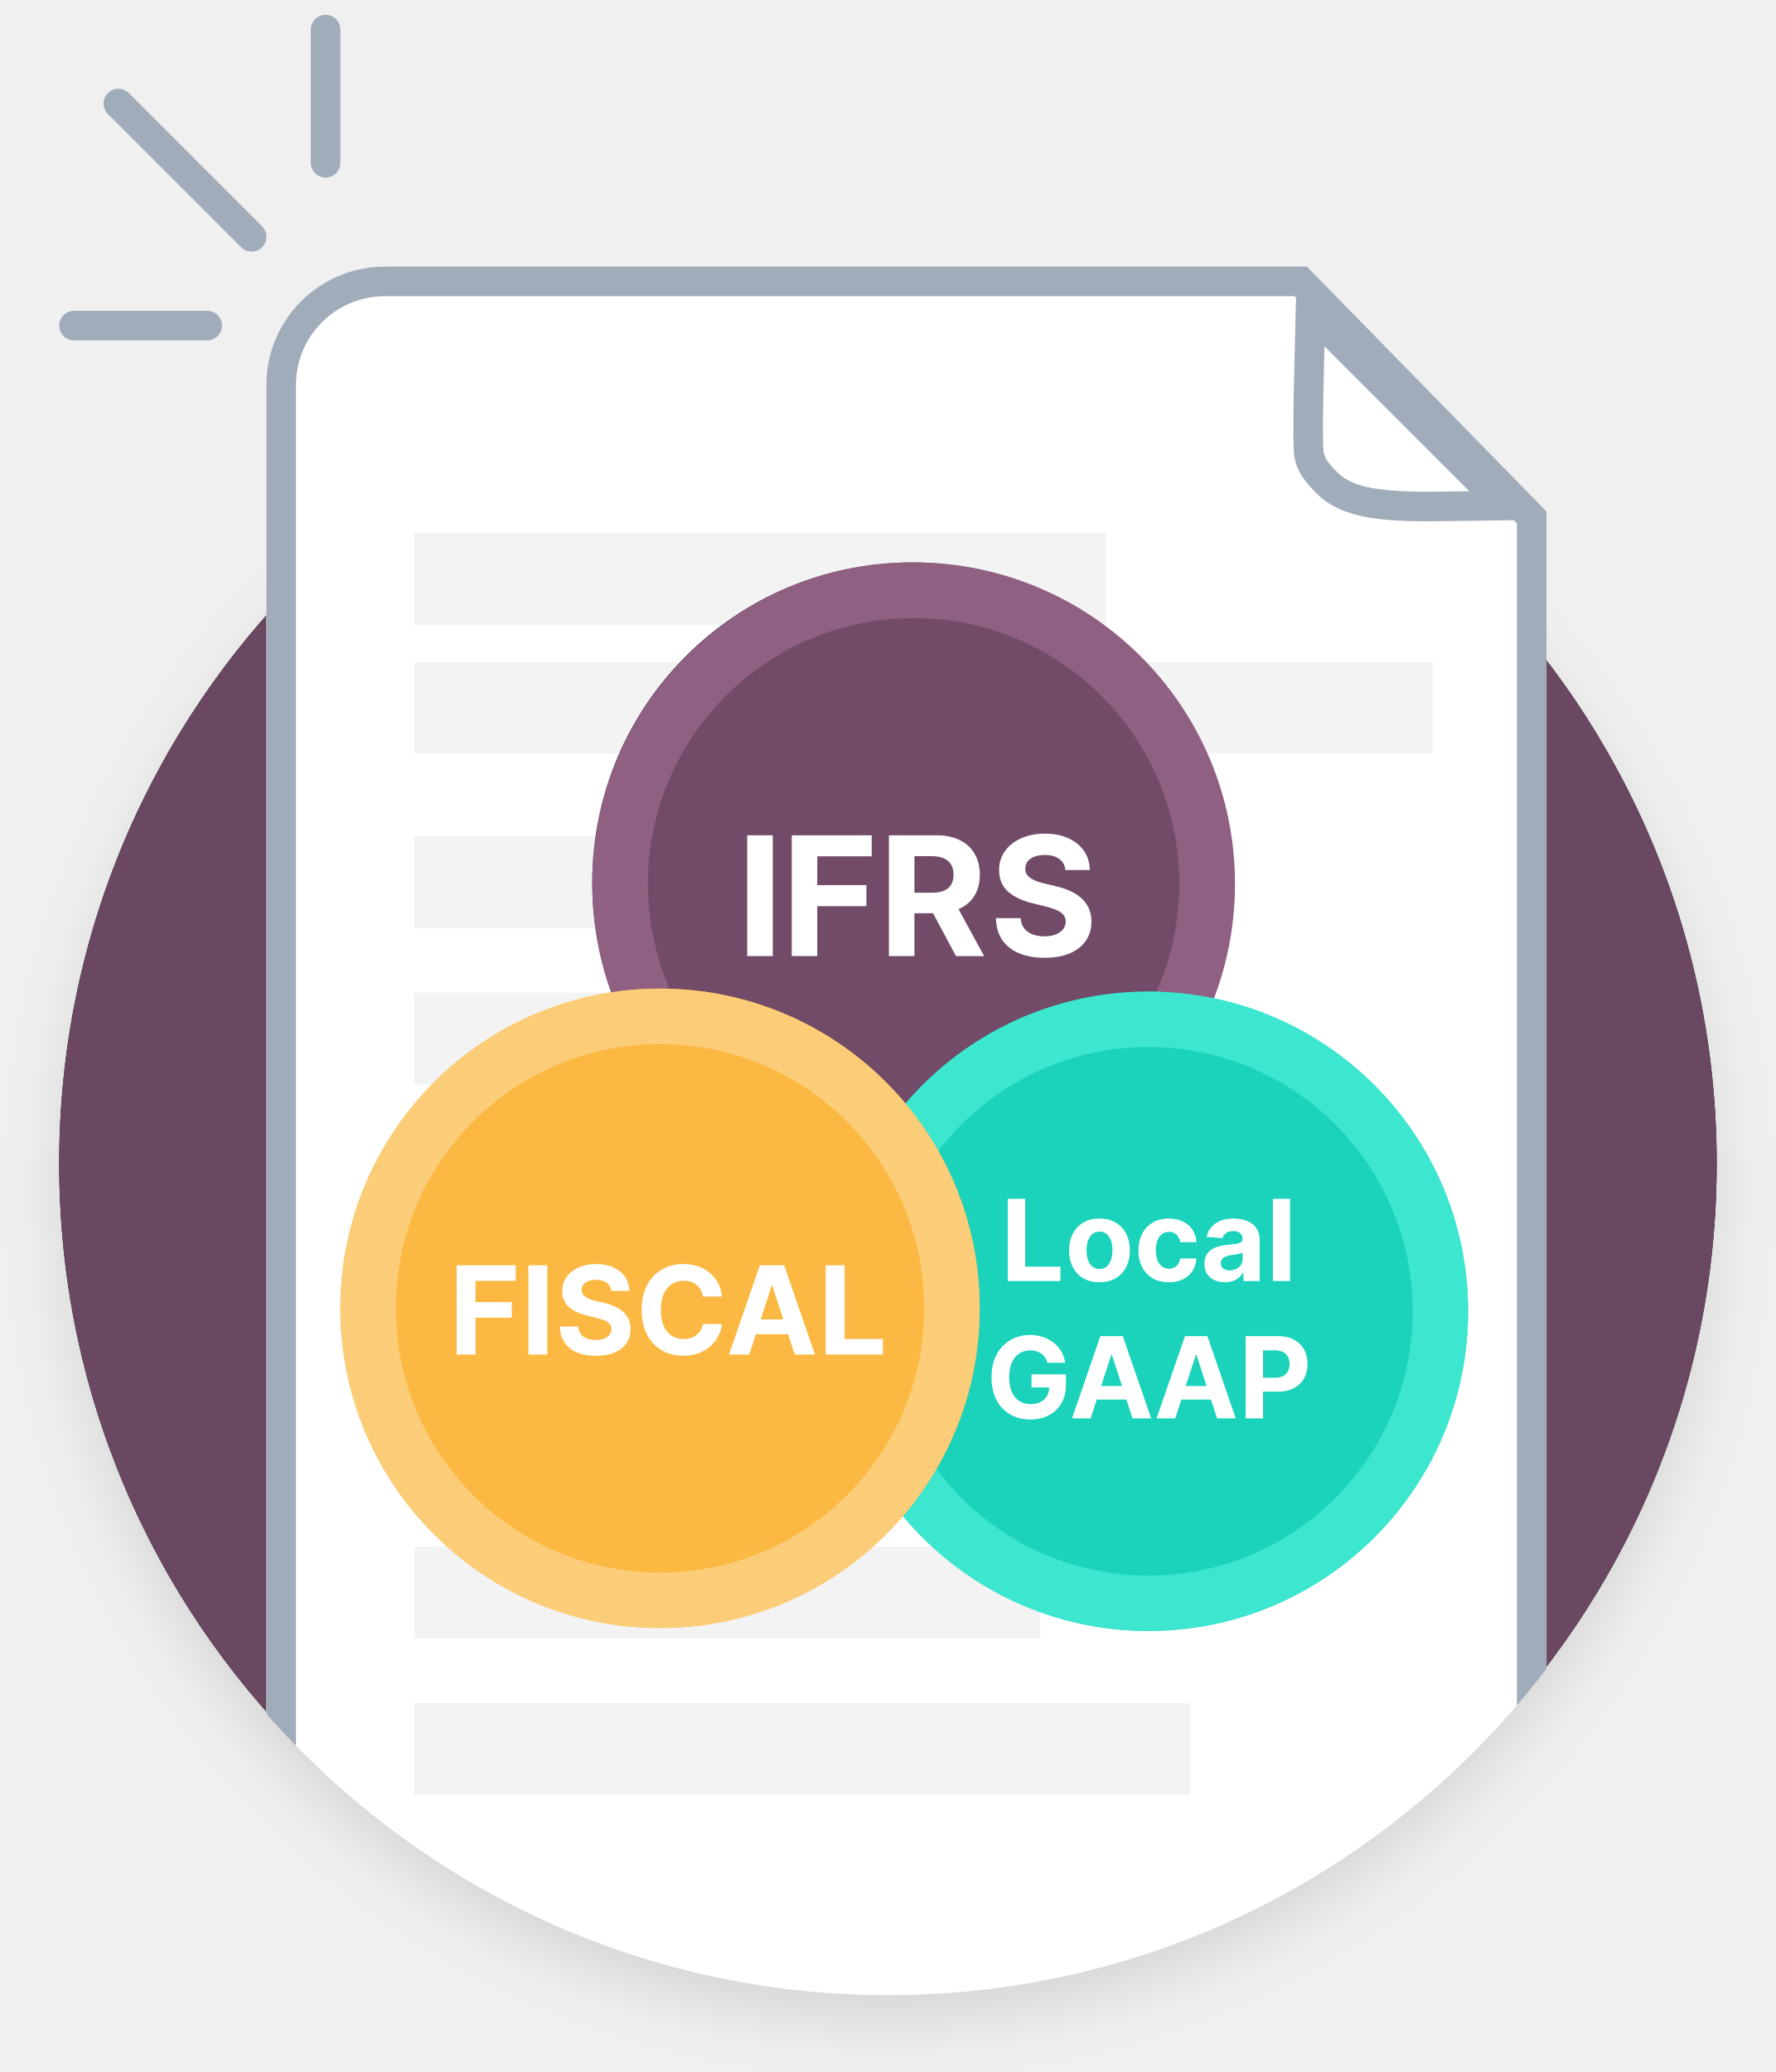
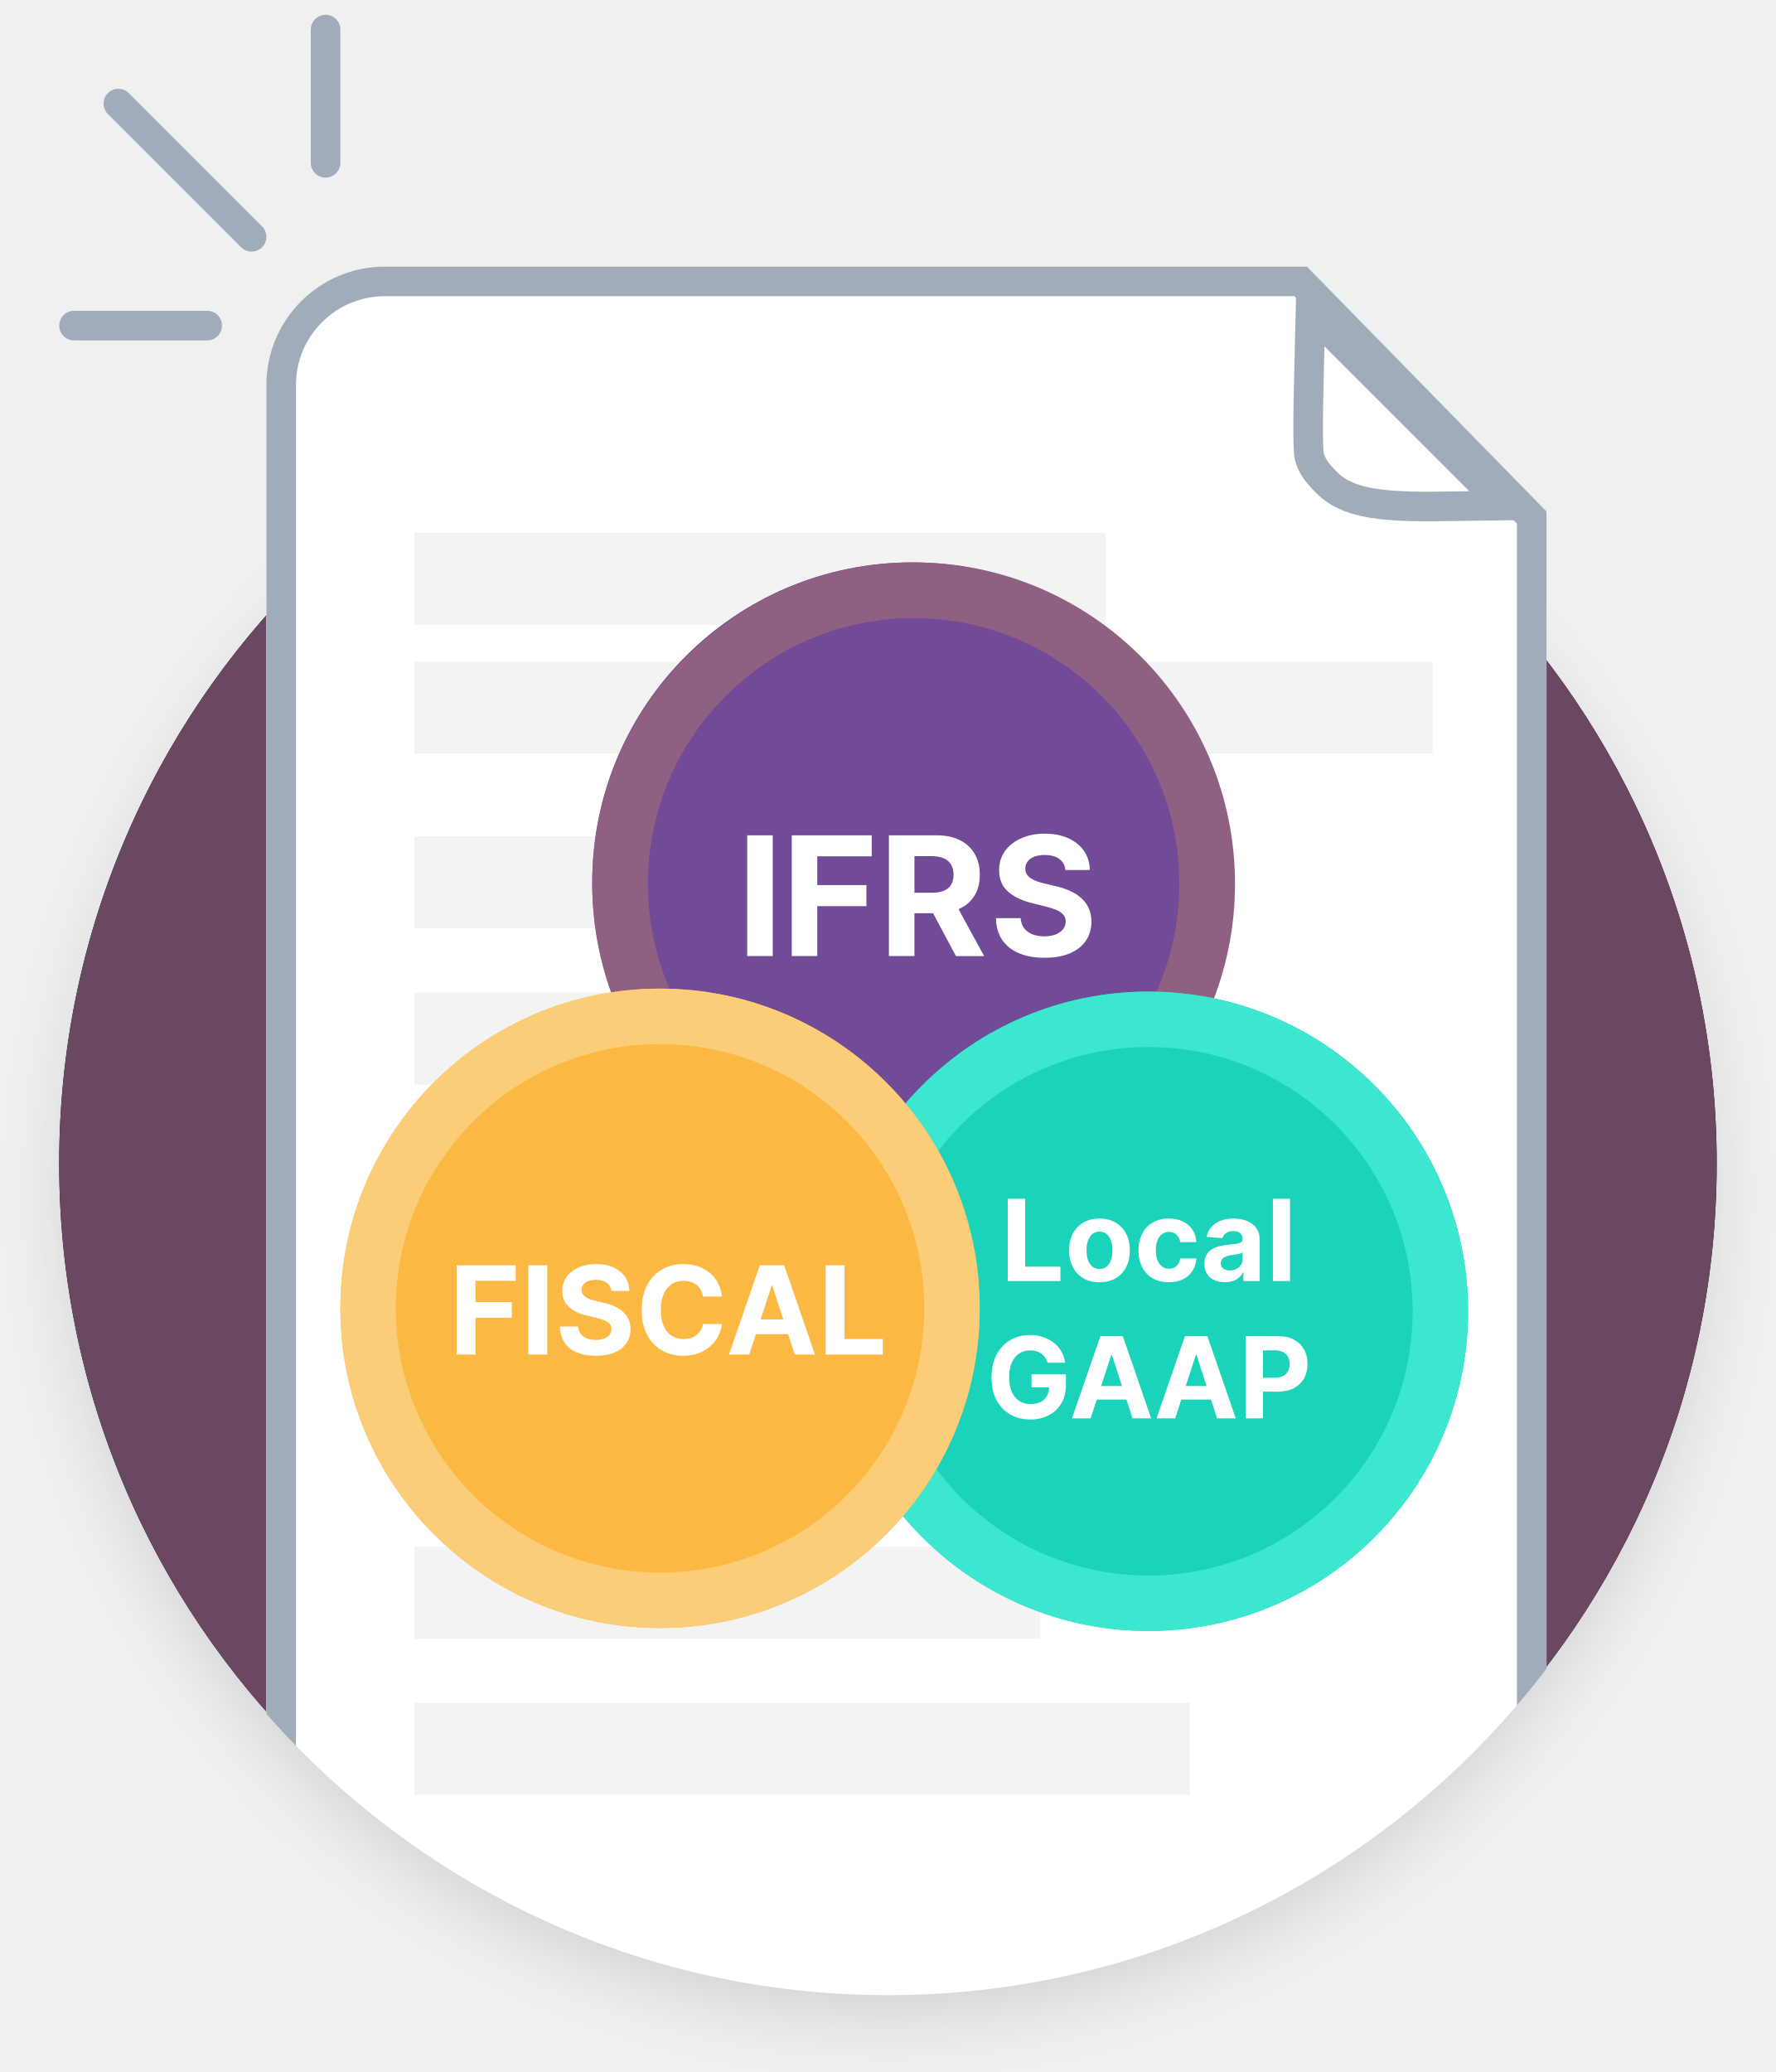
<svg xmlns="http://www.w3.org/2000/svg" width="120" height="140" viewBox="0 0 120 140" fill="none">
  <g clip-path="url(#a)">
    <g filter="url(#b)">
      <path fill="#000" d="M60 134.614c30.928 0 56-25.072 56-56s-25.072-56-56-56-56 25.072-56 56 25.072 56 56 56Z" />
    </g>
    <path fill="url(#c)" d="M60 134.614c30.928 0 56-25.072 56-56s-25.072-56-56-56-56 25.072-56 56 25.072 56 56 56Z" />
    <mask id="d" width="112" height="123" x="4" y="12" maskUnits="userSpaceOnUse" style="mask-type:luminance">
      <path fill="#fff" d="M60 134.807c30.928 0 56-25.135 56-56.14V12H4v66.667c0 31.005 25.072 56.14 56 56.14Z" />
    </mask>
    <g mask="url(#d)">
      <path fill="#fff" d="M26 18.015h62.315L104.5 34.556v92.274c0 9.388-7.611 17-17 17H35c-9.389 0-17-7.612-17-17V26.015a8 8 0 0 1 8-8Z" />
      <path stroke="#A1ACBA" stroke-width="2" d="M103.5 34.964 87.894 19.015H26a7 7 0 0 0-7 7V126.83c0 8.836 7.163 16 16 16h52.5c8.837 0 16-7.164 16-16V34.964Z" clip-rule="evenodd" />
    </g>
    <mask id="e" width="112" height="123" x="4" y="12" maskUnits="userSpaceOnUse" style="mask-type:luminance">
      <path fill="#fff" d="M60 134.807c30.928 0 56-25.135 56-56.14V12H4v66.667c0 31.005 25.072 56.14 56 56.14Z" />
    </mask>
    <g mask="url(#e)">
      <path stroke="#A1ACBA" stroke-width="2" d="M88.555 21.049c-.087 3.598-.266 9.089-.078 9.804.154.584.456 1.04 1.174 1.758.447.448.977.777 1.634 1.02 1.1.404 2.55.572 4.837.592.752.007 3.422-.037 5.54-.067L88.555 21.049Z" clip-rule="evenodd" />
    </g>
    <path stroke="#A1ACBA" stroke-linecap="round" stroke-width="2" d="M17 16 8 7m14 4V2M5 22h9" />
    <path fill="#000" fill-opacity=".05" d="M74.716 36H28v6.214h46.716V36ZM28 84h46.716v6.214H28V84ZM28 92.7h68.812v6.214H28V92.7ZM70.297 104.506H28v6.214h42.297v-6.214ZM28 115.07h52.398v6.214H28v-6.214ZM28 44.7h68.812v6.214H28V44.7ZM70.297 56.506H28v6.214h42.297v-6.214ZM28 67.07h52.398v6.214H28V67.07Z" />
-     <path fill="#714B67" d="M83.218 59.6c0 11.93-9.67 21.6-21.6 21.6-11.93 0-21.6-9.67-21.6-21.6 0-11.93 9.67-21.6 21.6-21.6 11.93 0 21.6 9.67 21.6 21.6Z" />
+     <path fill="#714B97" d="M83.218 59.6c0 11.93-9.67 21.6-21.6 21.6-11.93 0-21.6-9.67-21.6-21.6 0-11.93 9.67-21.6 21.6-21.6 11.93 0 21.6 9.67 21.6 21.6Z" />
    <path fill="#906083" fill-rule="evenodd" d="M61.735 77.67c9.915 0 17.953-8.038 17.953-17.953S71.65 41.764 61.735 41.764s-17.953 8.038-17.953 17.953S51.82 77.67 61.735 77.67Zm0 3.764c11.994 0 21.717-9.723 21.717-21.717C83.452 47.723 73.729 38 61.735 38c-11.994 0-21.717 9.723-21.717 21.717 0 11.994 9.723 21.717 21.717 21.717Z" clip-rule="evenodd" />
    <path fill="#fff" d="M71.988 58.786a1.008 1.008 0 0 0-.41-.75c-.242-.177-.57-.266-.984-.266-.282 0-.52.04-.714.12a1.004 1.004 0 0 0-.446.322.777.777 0 0 0-.151.47.672.672 0 0 0 .091.383c.07.108.164.203.283.282.12.078.258.145.415.204a4.3 4.3 0 0 0 .502.143l.733.175c.356.08.682.186.98.32.297.132.555.295.773.49.218.193.386.421.506.684.122.263.184.565.187.905-.003.5-.13.932-.382 1.299-.25.364-.611.647-1.084.848-.47.2-1.037.3-1.701.3-.66 0-1.233-.102-1.722-.304a2.52 2.52 0 0 1-1.14-.896c-.27-.398-.412-.891-.425-1.478h1.669c.019.273.097.502.235.685.14.18.328.317.562.41.236.09.503.136.8.136.293 0 .547-.043.762-.127.217-.085.386-.204.506-.355a.819.819 0 0 0 .179-.522.678.678 0 0 0-.163-.462 1.24 1.24 0 0 0-.47-.319 4.793 4.793 0 0 0-.754-.24l-.888-.222c-.688-.168-1.231-.43-1.63-.785-.398-.356-.596-.835-.593-1.438a2.138 2.138 0 0 1 .394-1.295c.268-.37.636-.658 1.104-.865.467-.207.998-.31 1.594-.31.605 0 1.134.103 1.585.31.454.207.808.495 1.06.865.252.369.382.797.39 1.283h-1.653ZM53.5 64.599v-8.16h5.403v1.422h-3.678v1.945h3.32v1.422h-3.32v3.37H53.5ZM60.065 64.599v-8.16h3.22c.616 0 1.142.11 1.578.33.438.218.771.528 1 .929.23.398.346.867.346 1.406 0 .542-.117 1.008-.35 1.399a2.274 2.274 0 0 1-1.016.892c-.441.207-.975.311-1.602.311h-2.156V60.32h1.877c.33 0 .603-.046.82-.136a.975.975 0 0 0 .487-.406c.109-.18.163-.405.163-.674 0-.27-.054-.499-.163-.685a1.001 1.001 0 0 0-.49-.422c-.218-.099-.493-.148-.825-.148h-1.163v6.75h-1.726Zm4.407-3.714L66.5 64.6h-1.904l-1.985-3.714h1.861ZM52.216 56.439v8.16h-1.725v-8.16h1.725Z" />
    <path fill="#1BD3BA" d="M99.2 88.6c0 11.929-9.67 21.6-21.6 21.6-11.93 0-21.6-9.671-21.6-21.6C56 76.67 65.67 67 77.6 67c11.93 0 21.6 9.67 21.6 21.6Z" />
    <path fill="#3DE6CF" fill-rule="evenodd" d="M77.6 106.456c9.862 0 17.856-7.994 17.856-17.856 0-9.862-7.994-17.856-17.856-17.856-9.862 0-17.856 7.994-17.856 17.856 0 9.862 7.994 17.856 17.856 17.856Zm0 3.744c11.93 0 21.6-9.671 21.6-21.6 0-11.93-9.67-21.6-21.6-21.6C65.67 67 56 76.67 56 88.6c0 11.929 9.67 21.6 21.6 21.6Z" clip-rule="evenodd" />
    <path fill="#fff" d="M84.17 95.835v-5.557h2.192c.421 0 .78.08 1.077.241.297.16.523.381.678.665.158.282.236.608.236.977s-.08.694-.238.977c-.16.282-.39.501-.692.659-.3.157-.664.236-1.091.236h-1.397v-.942h1.207c.226 0 .413-.038.559-.116a.773.773 0 0 0 .331-.328c.074-.142.111-.303.111-.486 0-.185-.037-.346-.111-.483a.742.742 0 0 0-.331-.323 1.209 1.209 0 0 0-.564-.117h-.793v4.597H84.17ZM79.412 95.835h-1.26l1.92-5.557h1.513l1.916 5.557h-1.26l-1.391-4.287h-.044l-1.394 4.287Zm-.079-2.185h2.974v.917h-2.974v-.917ZM73.696 95.835h-1.259l1.919-5.557h1.514l1.915 5.557h-1.259l-1.392-4.287h-.043l-1.395 4.287Zm-.078-2.185h2.973v.917h-2.973v-.917ZM70.782 92.074a1.219 1.219 0 0 0-.16-.35 1.084 1.084 0 0 0-.589-.426 1.421 1.421 0 0 0-.415-.057c-.284 0-.533.07-.749.212-.213.14-.38.346-.499.616-.12.267-.179.595-.179.982s.059.716.177.987c.117.272.284.479.499.622.215.14.47.211.762.211.266 0 .493-.047.681-.14.19-.097.335-.231.434-.405a1.2 1.2 0 0 0 .152-.616l.239.035h-1.433v-.884h2.326v.7c0 .488-.103.908-.31 1.259-.206.349-.49.618-.852.808a2.655 2.655 0 0 1-1.242.282c-.521 0-.979-.114-1.373-.344a2.392 2.392 0 0 1-.923-.985c-.219-.427-.328-.933-.328-1.52 0-.45.065-.851.195-1.204.132-.355.317-.655.554-.9a2.39 2.39 0 0 1 .827-.563 2.682 2.682 0 0 1 1.023-.192c.315 0 .608.046.88.138.27.09.511.22.721.385.212.167.385.365.518.595.134.228.22.479.258.754h-1.194ZM87.17 81v5.557h-1.157V81h1.156ZM82.77 86.635c-.266 0-.503-.046-.711-.138a1.145 1.145 0 0 1-.494-.415c-.12-.185-.18-.414-.18-.69 0-.23.043-.425.128-.583.085-.157.201-.284.347-.38.147-.095.314-.168.5-.216a3.81 3.81 0 0 1 .591-.104c.243-.025.438-.048.586-.07a.829.829 0 0 0 .323-.103.226.226 0 0 0 .1-.201v-.016a.5.5 0 0 0-.162-.4c-.107-.093-.259-.14-.456-.14-.208 0-.373.046-.496.138a.637.637 0 0 0-.245.342l-1.069-.087c.055-.253.161-.472.32-.656.16-.187.365-.33.616-.43.254-.1.547-.151.88-.151.231 0 .453.027.664.081.214.055.403.139.567.253.167.114.298.26.394.44.096.177.144.389.144.637v2.81H84.02v-.577h-.032c-.067.13-.157.245-.269.344a1.241 1.241 0 0 1-.404.231 1.67 1.67 0 0 1-.546.081Zm.33-.797c.17 0 .32-.034.45-.1a.797.797 0 0 0 .308-.277.713.713 0 0 0 .11-.394v-.442a.621.621 0 0 1-.148.065 2.722 2.722 0 0 1-.21.052c-.077.014-.155.028-.233.04l-.211.03c-.136.02-.254.052-.356.095a.568.568 0 0 0-.236.177.43.43 0 0 0-.084.27.42.42 0 0 0 .171.362.746.746 0 0 0 .44.122ZM78.98 86.638c-.427 0-.794-.09-1.102-.271a1.834 1.834 0 0 1-.705-.76 2.456 2.456 0 0 1-.245-1.118c0-.427.083-.801.247-1.123.167-.324.403-.576.709-.757.305-.183.669-.274 1.09-.274.364 0 .682.066.955.198.273.132.49.317.649.556.159.239.247.52.263.841h-1.09a.842.842 0 0 0-.245-.502.699.699 0 0 0-.513-.192.776.776 0 0 0-.47.146.933.933 0 0 0-.308.42 1.797 1.797 0 0 0-.112.671c0 .266.037.492.109.678a.941.941 0 0 0 .312.426c.134.098.29.147.47.147.131 0 .25-.027.355-.082a.686.686 0 0 0 .263-.236.903.903 0 0 0 .138-.377h1.091a1.709 1.709 0 0 1-.26.841c-.154.24-.367.429-.638.565a2.131 2.131 0 0 1-.963.203ZM74.294 86.638c-.421 0-.786-.09-1.093-.269a1.838 1.838 0 0 1-.709-.754 2.43 2.43 0 0 1-.25-1.126c0-.43.084-.806.25-1.129.167-.323.403-.575.709-.754.307-.18.672-.271 1.093-.271.421 0 .785.09 1.09.271.308.18.545.43.712.755.166.322.25.698.25 1.128 0 .427-.084.802-.25 1.126a1.832 1.832 0 0 1-.711.755c-.306.179-.67.268-1.091.268Zm.005-.895a.718.718 0 0 0 .48-.163c.129-.11.226-.26.29-.45.068-.19.101-.406.101-.649 0-.242-.033-.458-.1-.648a1.01 1.01 0 0 0-.29-.45.711.711 0 0 0-.48-.166.736.736 0 0 0-.489.165c-.13.11-.229.26-.296.45-.065.19-.097.407-.097.65 0 .242.032.458.097.648.067.19.166.34.296.45a.744.744 0 0 0 .488.163ZM68.097 86.557V81h1.175v4.588h2.383v.969h-3.558Z" />
    <path fill="#FBB944" d="M66.2 88.4c0 11.929-9.67 21.6-21.6 21.6-11.93 0-21.6-9.671-21.6-21.6 0-11.93 9.67-21.6 21.6-21.6 11.93 0 21.6 9.67 21.6 21.6Z" />
    <path fill="#FCCD78" fill-rule="evenodd" d="M44.6 106.256c9.862 0 17.856-7.994 17.856-17.856 0-9.862-7.994-17.856-17.856-17.856-9.862 0-17.856 7.994-17.856 17.856 0 9.862 7.994 17.856 17.856 17.856Zm0 3.744c11.93 0 21.6-9.671 21.6-21.6 0-11.93-9.67-21.6-21.6-21.6-11.93 0-21.6 9.67-21.6 21.6 0 11.929 9.67 21.6 21.6 21.6Z" clip-rule="evenodd" />
    <path fill="#fff" d="M55.793 91.523v-6.031h1.276v4.98h2.586v1.052h-3.862ZM50.629 91.523h-1.367l2.082-6.031h1.644l2.08 6.031H53.7L52.19 86.87h-.047l-1.514 4.653Zm-.086-2.37h3.228v.995h-3.228v-.995ZM48.788 87.603h-1.29a1.263 1.263 0 0 0-.145-.444 1.133 1.133 0 0 0-.28-.336 1.232 1.232 0 0 0-.394-.212 1.512 1.512 0 0 0-.48-.074c-.312 0-.584.078-.816.233a1.487 1.487 0 0 0-.539.671c-.128.293-.191.648-.191 1.066 0 .43.063.792.191 1.084.13.293.31.514.542.663.232.15.5.224.804.224.17 0 .329-.023.474-.068a1.137 1.137 0 0 0 .674-.518 1.25 1.25 0 0 0 .16-.43l1.29.006a2.41 2.41 0 0 1-.783 1.487c-.222.2-.488.36-.796.477a2.921 2.921 0 0 1-1.04.174c-.538 0-1.019-.122-1.443-.365a2.594 2.594 0 0 1-1.001-1.058c-.244-.461-.365-1.02-.365-1.676 0-.657.123-1.217.37-1.678a2.586 2.586 0 0 1 1.008-1.055 2.823 2.823 0 0 1 1.431-.365c.35 0 .674.05.972.147.3.099.567.242.799.43.231.187.42.416.565.687.147.27.242.58.283.93ZM41.303 87.226a.745.745 0 0 0-.303-.553c-.179-.132-.421-.198-.728-.198-.208 0-.384.03-.527.089a.742.742 0 0 0-.33.238.574.574 0 0 0-.112.348.497.497 0 0 0 .068.282c.051.081.12.15.21.21.087.056.19.107.305.15.116.041.24.076.371.106l.542.13c.264.058.505.137.725.235.22.098.41.219.571.362.161.144.286.313.374.507a1.6 1.6 0 0 1 .139.668c-.002.37-.096.69-.283.96-.184.27-.452.479-.801.628-.348.147-.767.22-1.258.22-.487 0-.91-.074-1.272-.223-.36-.15-.64-.37-.842-.663-.2-.294-.306-.658-.316-1.092h1.235a.927.927 0 0 0 .173.506.967.967 0 0 0 .416.304c.174.066.372.1.592.1.216 0 .403-.032.562-.095a.862.862 0 0 0 .374-.262.605.605 0 0 0 .133-.385c0-.136-.04-.25-.121-.342a.915.915 0 0 0-.348-.236 3.534 3.534 0 0 0-.556-.176l-.657-.165c-.509-.124-.91-.318-1.205-.58-.294-.264-.44-.618-.438-1.064a1.58 1.58 0 0 1 .291-.957c.198-.273.47-.486.816-.64a2.88 2.88 0 0 1 1.178-.229c.448 0 .839.077 1.172.23.336.153.597.366.784.639.186.273.282.589.288.948h-1.222ZM36.982 85.492v6.031h-1.276v-6.031h1.276ZM30.855 91.523v-6.031h3.993v1.05H32.13v1.438h2.453v1.052H32.13v2.492h-1.275Z" />
  </g>
  <defs>
    <linearGradient id="c" x1="10227.8" x2="2883.18" y1="11222.6" y2="22.613" gradientUnits="userSpaceOnUse">
      <stop stop-color="#875A7B" />
      <stop offset="1" stop-color="#6B4862" />
    </linearGradient>
    <clipPath id="a">
      <path fill="#fff" d="M0 0h120v140H0z" />
    </clipPath>
    <filter id="b" width="120" height="120" x="0" y="20.614" color-interpolation-filters="sRGB" filterUnits="userSpaceOnUse">
      <feFlood flood-opacity="0" result="BackgroundImageFix" />
      <feColorMatrix in="SourceAlpha" result="hardAlpha" values="0 0 0 0 0 0 0 0 0 0 0 0 0 0 0 0 0 0 127 0" />
      <feOffset dy="2" />
      <feGaussianBlur stdDeviation="2" />
      <feColorMatrix values="0 0 0 0 0 0 0 0 0 0 0 0 0 0 0 0 0 0 0.106 0" />
      <feBlend in2="BackgroundImageFix" result="effect1_dropShadow_7_114" />
      <feBlend in="SourceGraphic" in2="effect1_dropShadow_7_114" result="shape" />
    </filter>
  </defs>
</svg>
